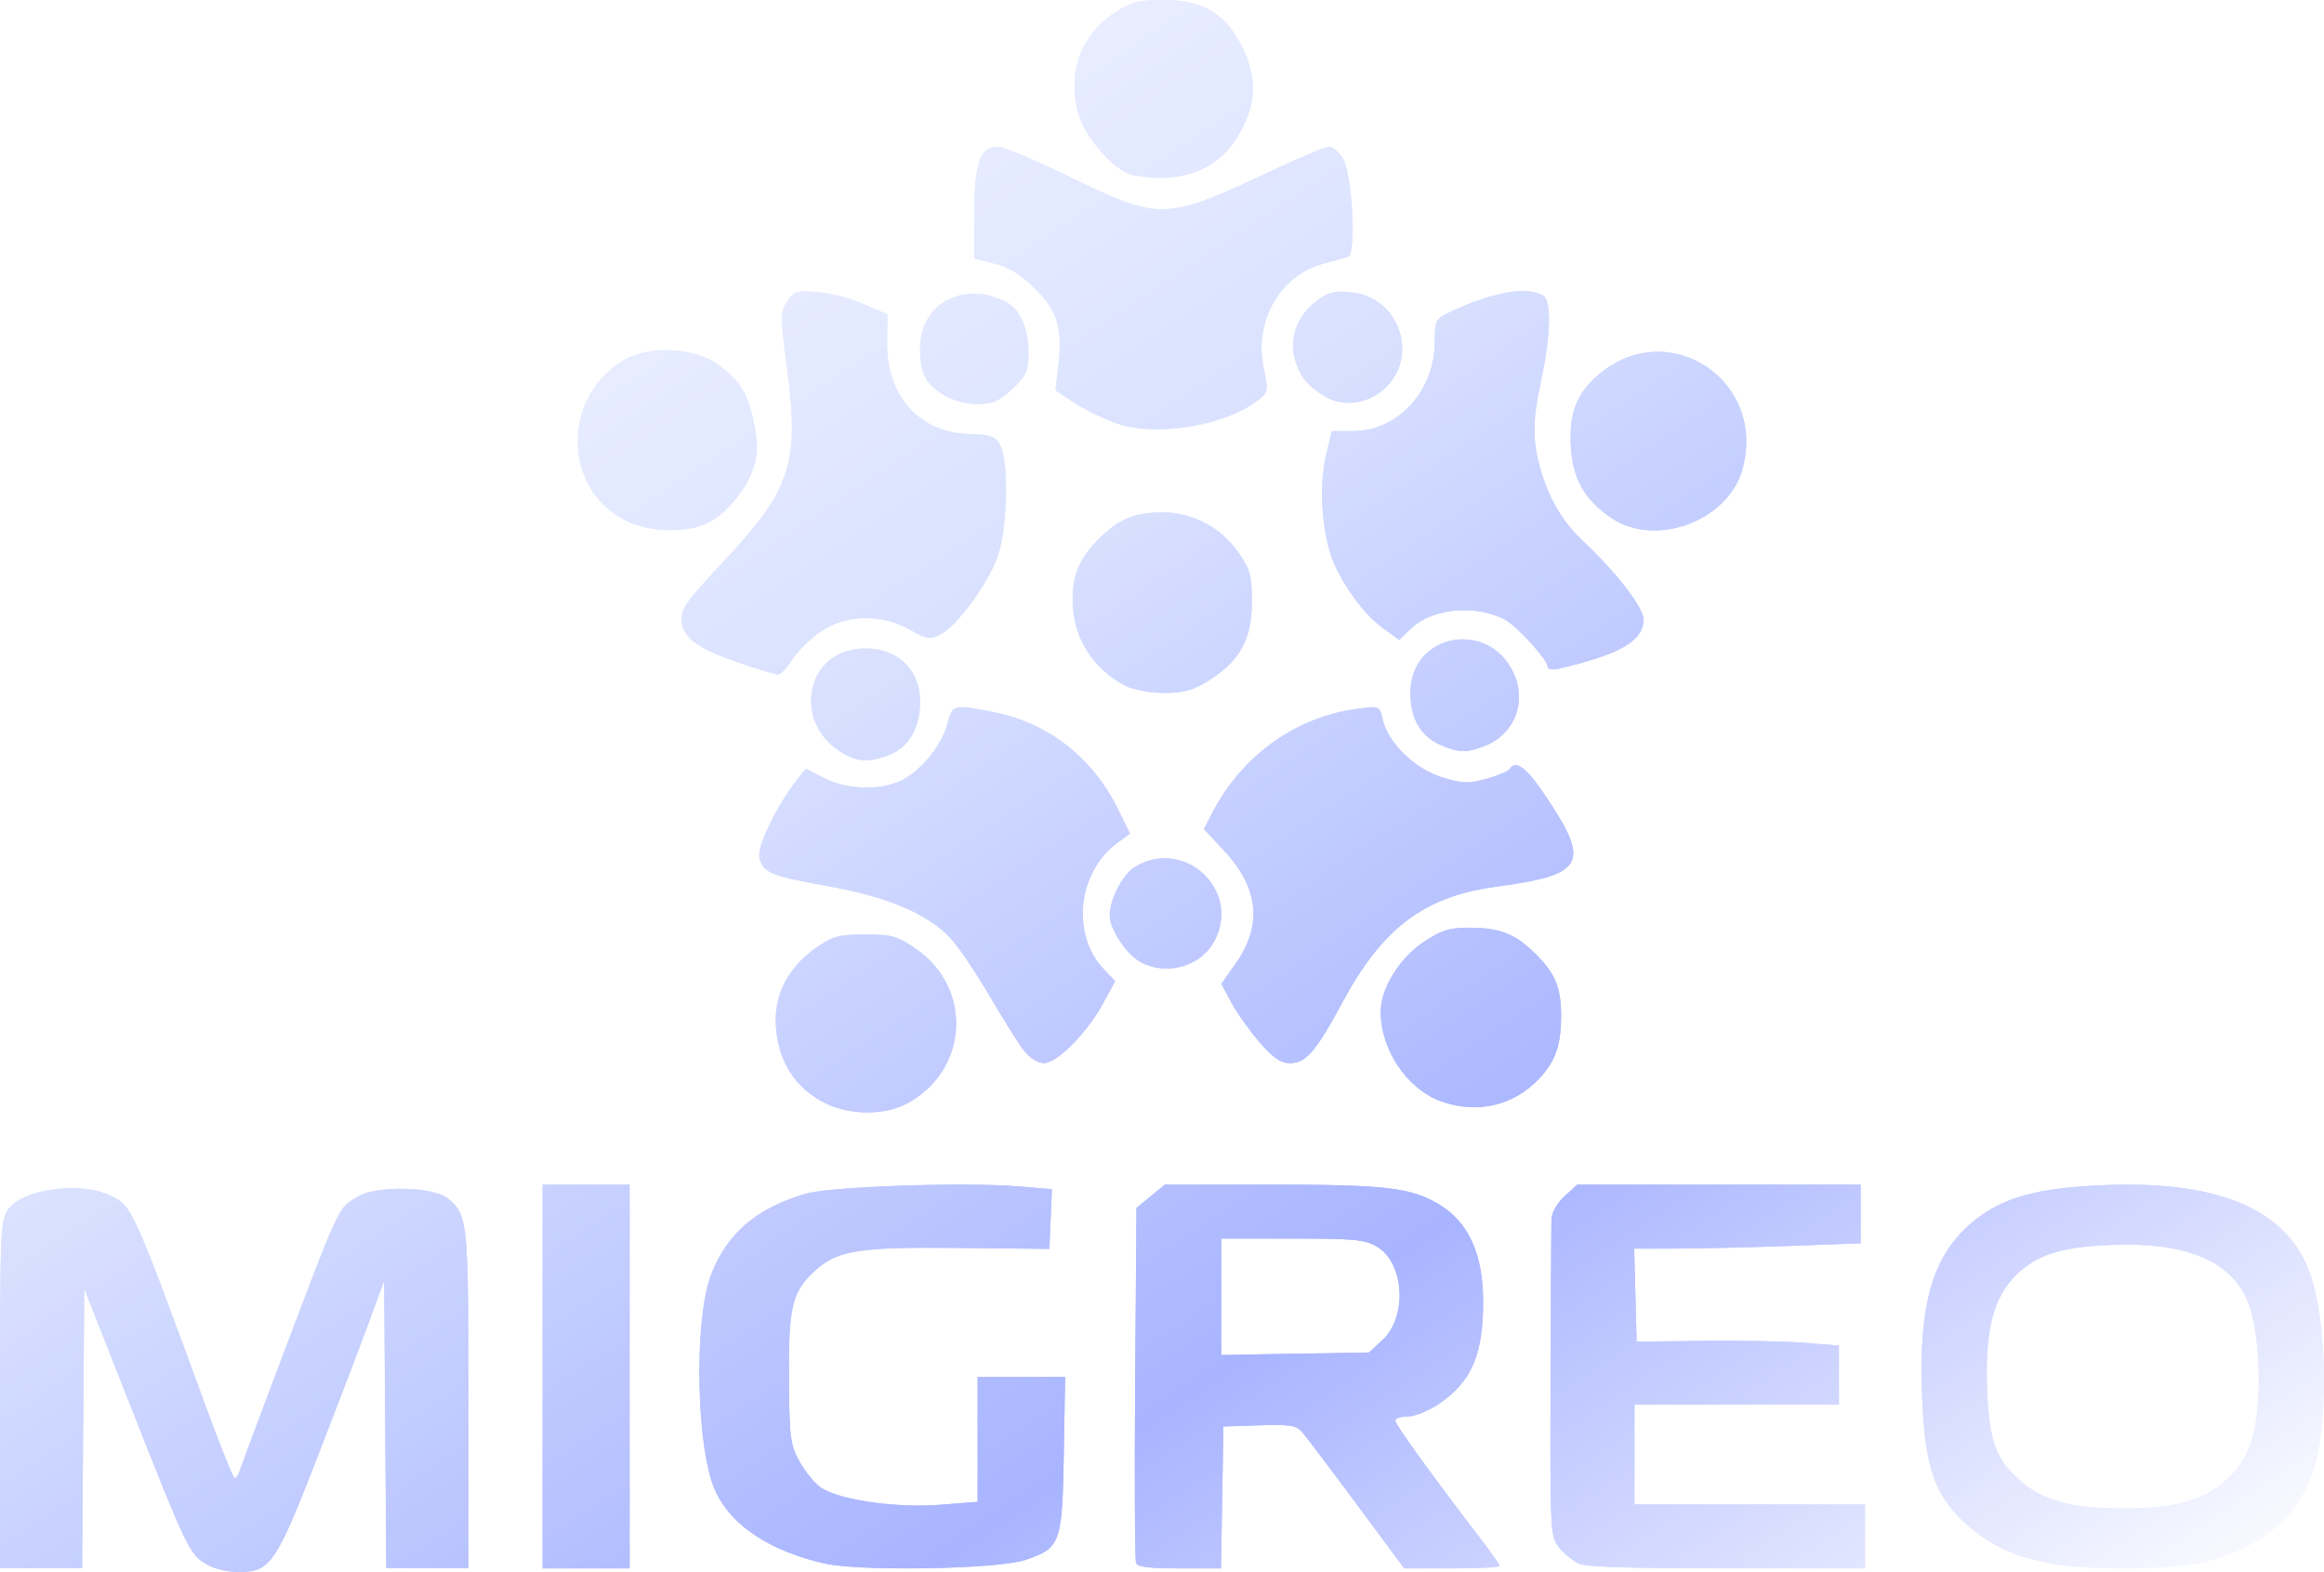
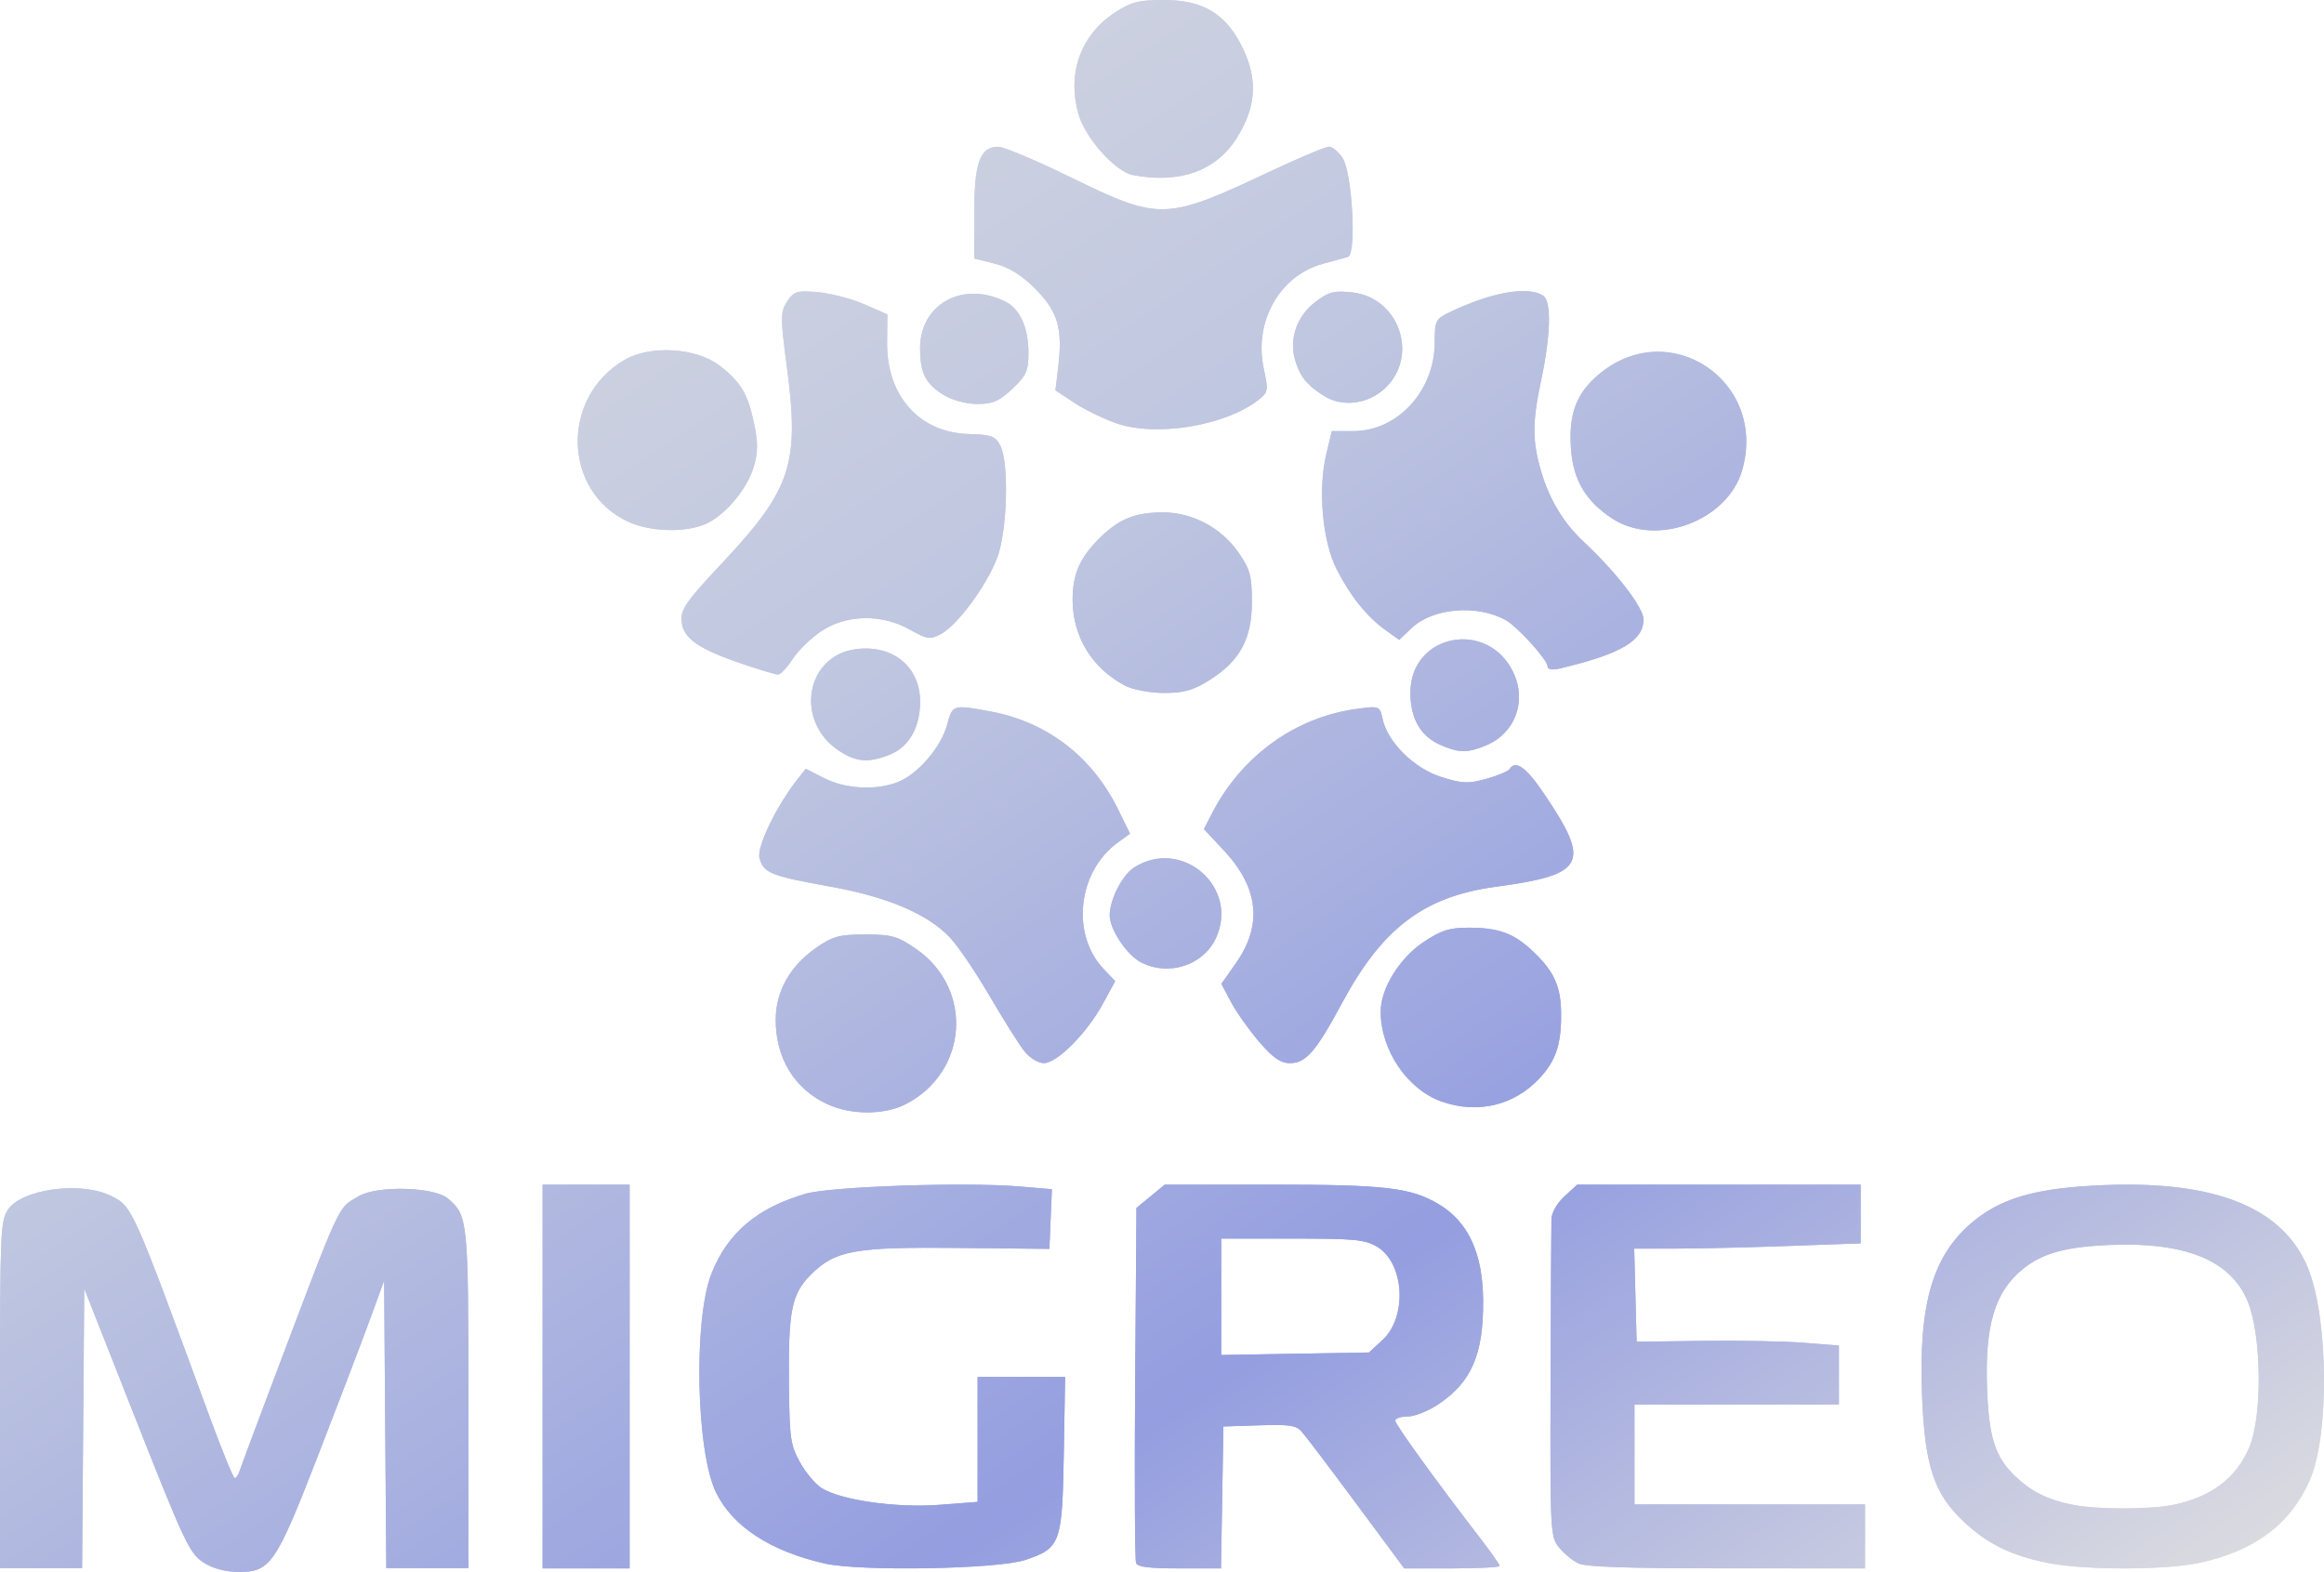
<svg xmlns="http://www.w3.org/2000/svg" version="1.1" id="svg1" width="514.815" height="348.213" viewBox="0 0 514.815 348.213">
  <defs id="defs1">
    <linearGradient id="logoBaseGradient" x1="0%" y1="0%" x2="100%" y2="100%">
-       <stop offset="0%" stop-color="#ffffff" />
-       <stop offset="40%" stop-color="#d9e1ff" />
-       <stop offset="70%" stop-color="#a8b4ff" />
-       <stop offset="100%" stop-color="#ffffff" />
+       <stop offset="0%" stop-color="#e0e0e0" />
+       <stop offset="40%" stop-color="#bfc6e0" />
+       <stop offset="70%" stop-color="#949ee0" />
+       <stop offset="100%" stop-color="#e0e0e0" />
    </linearGradient>
    <linearGradient id="logoShineGradient" x1="-100%" y1="0%" x2="200%" y2="0%">
      <stop offset="0%" stop-color="#ffffff" stop-opacity="0" />
      <stop offset="45%" stop-color="#ffffff" stop-opacity="0.35" />
      <stop offset="50%" stop-color="#ffffff" stop-opacity="0.7" />
      <stop offset="55%" stop-color="#ffffff" stop-opacity="0.35" />
      <stop offset="100%" stop-color="#ffffff" stop-opacity="0" />
      <animate attributeName="x1" from="-100%" to="200%" dur="6s" repeatCount="indefinite" />
      <animate attributeName="x2" from="0%" to="300%" dur="6s" repeatCount="indefinite" />
    </linearGradient>
  </defs>
  <g id="g1" transform="translate(-210.589,-271.6505)">
    <g id="g27" transform="matrix(1,0,0,0.9884787,0,6.153095)">
      <g id="logo-base">
        <path id="path2" fill="url(#logoBaseGradient)" style="stroke-width:0.921" d="m 393.255,618.963 c -11.984,-2.757 -20.357,-8.285 -24.029,-15.862 -4.441,-9.166 -5.057,-38.815 -1.021,-49.125 3.567,-9.113 10.124,-14.726 20.882,-17.877 5.537,-1.622 35.383,-2.647 47.323,-1.626 l 7.2,0.616 -0.28,6.687 -0.28,6.687 -19.754,-0.211 c -23.44,-0.251 -27.665,0.512 -33.068,5.972 -4.323,4.369 -5.035,8.009 -4.867,24.899 0.116,11.738 0.343,13.349 2.409,17.111 1.254,2.284 3.376,4.877 4.714,5.762 4.17,2.758 16.614,4.57 26.235,3.82 l 8.432,-0.657 v -13.998 -13.998 h 9.692 9.692 l -0.297,17.376 c -0.34,19.905 -0.724,20.974 -8.488,23.625 -6.056,2.068 -36.599,2.616 -44.496,0.799 z m 292.554,-84.827 c -2.757,-0.103 -5.666,-0.096 -8.727,0.021 -14.638,0.557 -22.465,2.65 -28.817,7.706 -9.448,7.52 -12.76,18.608 -11.893,39.821 0.632,15.453 2.68,21.679 9.158,27.846 5.331,5.075 10.717,7.737 18.917,9.35 8.128,1.599 25.666,1.575 33.27,-0.045 12.268,-2.615 20.341,-8.738 24.576,-18.643 4.364,-10.206 4.084,-36.503 -0.508,-47.601 -4.815,-11.636 -16.678,-17.735 -35.976,-18.454 z m -1.617,13.415 c 13.041,0.494 21.057,4.687 24.311,12.687 3.103,7.63 3.294,25.71 0.344,32.726 -2.863,6.809 -8.317,11.02 -16.608,12.818 -5.138,1.114 -16.99,1.131 -22.483,0.032 -5.541,-1.109 -9.18,-2.939 -12.783,-6.428 -4.378,-4.24 -5.763,-8.521 -6.19,-19.145 -0.586,-14.584 1.653,-22.207 8.038,-27.377 4.292,-3.476 9.582,-4.913 19.474,-5.296 2.069,-0.08 4.034,-0.086 5.897,-0.016 z m -353.404,29.514 v -43 h 9.636 9.636 v 43 43 h -9.636 -9.636 z m 137.83,-43 -3.141,2.607 -3.139,2.609 -0.286,39.203 c -0.158,21.561 -0.067,39.737 0.203,40.391 0.36,0.873 2.927,1.19 9.653,1.19 h 9.162 l 0.263,-15.901 0.263,-15.901 7.925,-0.261 c 6.656,-0.218 8.158,-0.003 9.371,1.344 0.794,0.882 6.241,8.155 12.104,16.162 l 10.66,14.557 h 10.564 c 5.811,0 10.566,-0.251 10.566,-0.558 0,-0.307 -1.882,-3.028 -4.18,-6.047 -10.06,-13.215 -18.947,-25.647 -18.947,-26.506 0,-0.512 1.236,-0.931 2.746,-0.931 1.528,0 4.534,-1.205 6.777,-2.715 7.377,-4.968 10.025,-11.156 9.954,-23.264 -0.062,-10.612 -3.311,-17.706 -9.917,-21.649 -6.13,-3.659 -11.825,-4.33 -36.703,-4.33 z m 12.497,12.081 15.659,0.004 c 13.738,0.003 16.031,0.214 18.691,1.722 6.226,3.529 7.006,15.782 1.34,21.054 l -2.959,2.752 -16.367,0.283 -16.365,0.282 V 559.194 Z m 79.11,72.785 c -1.274,-0.609 -3.203,-2.216 -4.286,-3.573 -1.908,-2.389 -1.966,-3.541 -1.863,-36.729 0.059,-18.844 0.145,-35.402 0.19,-36.795 0.05,-1.53 1.198,-3.568 2.9,-5.151 l 2.817,-2.619 h 31.392 31.392 v 6.578 6.578 l -16.054,0.589 c -8.83,0.324 -20.118,0.589 -25.085,0.589 h -9.031 l 0.271,10.435 0.271,10.435 14.737,-0.191 c 8.106,-0.105 18.188,0.089 22.404,0.431 l 7.667,0.622 v 6.603 6.603 h -22.645 -22.645 v 11.198 11.198 h 25.536 25.536 v 7.167 7.167 l -30.595,-0.013 c -22.365,-0.01 -31.218,-0.311 -32.911,-1.12 z m -303.964,0.158 c -3.689,-2.166 -4.304,-3.47 -17.112,-36.338 l -9.902,-25.412 -0.239,31.326 -0.239,31.326 h -9.09 -9.09 l 0.004,-38.774 c 0.003,-36.261 0.113,-38.948 1.697,-41.448 2.985,-4.713 16.187,-6.548 22.887,-3.181 4.753,2.388 4.682,2.227 21.666,49.006 2.842,7.829 5.428,14.237 5.745,14.239 0.317,0.003 0.791,-0.685 1.053,-1.529 0.262,-0.843 3.421,-9.42 7.021,-19.059 15.842,-42.419 14.605,-39.701 19.385,-42.584 4.065,-2.452 16.701,-2.117 19.776,0.523 4.411,3.788 4.52,4.879 4.52,45.099 v 37.707 h -9.09 -9.09 l -0.239,-32.202 -0.239,-32.203 -3.415,9.411 c -1.878,5.176 -6.997,18.743 -11.376,30.15 -9.155,23.848 -10.421,25.723 -17.361,25.718 -2.662,-0.002 -5.383,-0.666 -7.272,-1.776 z M 393.911,516.053 c -7.365,-3.439 -11.513,-10.319 -11.484,-19.047 0.021,-6.229 3.161,-11.894 8.823,-15.92 3.765,-2.677 5.181,-3.074 10.992,-3.077 5.893,-0.003 7.211,0.377 11.321,3.264 12.744,8.953 11.479,27.588 -2.361,34.768 -4.711,2.444 -12.07,2.45 -17.29,0.013 z m 136,-0.62 c -7.603,-2.721 -13.53,-11.626 -13.466,-20.23 0.038,-5.114 4.122,-11.828 9.386,-15.428 3.93,-2.688 5.777,-3.288 10.129,-3.288 6.663,0 10.048,1.273 14.287,5.373 4.73,4.574 6.165,7.889 6.165,14.238 0,6.663 -1.226,10.269 -4.814,14.154 -5.625,6.092 -13.73,8.028 -21.686,5.181 z m -92.481,-11.378 c -1.173,-1.53 -4.635,-7.107 -7.693,-12.393 -3.058,-5.286 -6.97,-11.117 -8.693,-12.958 -4.982,-5.323 -13.871,-9.141 -26.692,-11.465 -13.099,-2.375 -14.687,-3.032 -15.53,-6.434 -0.605,-2.438 3.812,-11.671 8.4,-17.556 l 1.857,-2.383 4.127,2.13 c 4.761,2.457 11.734,2.779 16.504,0.763 4.371,-1.847 9.382,-7.835 10.699,-12.783 1.2,-4.507 1.216,-4.512 9.57,-2.953 12.54,2.34 22.551,10.116 28.313,21.99 l 2.617,5.394 -2.76,2.034 c -8.836,6.512 -10.359,20.584 -3.065,28.32 l 2.544,2.698 -2.722,5.059 c -3.542,6.583 -10.153,13.318 -13.073,13.318 -1.291,0 -3.187,-1.199 -4.401,-2.782 z m 52.07,-2.023 c -2.237,-2.643 -5.031,-6.641 -6.211,-8.885 l -2.144,-4.079 3.205,-4.6 c 5.963,-8.558 5.087,-16.934 -2.646,-25.297 l -4.424,-4.784 1.707,-3.365 c 6.568,-12.952 18.455,-21.681 32.077,-23.557 5.109,-0.704 5.158,-0.684 5.804,2.288 1.129,5.201 6.994,11.05 13.002,12.966 4.634,1.478 5.993,1.533 9.979,0.404 2.538,-0.719 4.854,-1.7 5.147,-2.18 1.284,-2.101 3.623,-0.453 7.451,5.25 10.685,15.917 9.447,18.398 -10.536,21.126 -15.807,2.158 -25.077,9.224 -33.929,25.862 -5.916,11.121 -8.084,13.657 -11.668,13.657 -2.041,0 -3.794,-1.237 -6.815,-4.805 z m -26.059,-17.734 c -3.192,-1.634 -7.03,-7.415 -7.03,-10.589 0,-3.461 2.757,-8.97 5.336,-10.663 10.573,-6.941 23.524,4.4 18.138,15.882 -2.815,6.002 -10.383,8.473 -16.445,5.37 z m -67.118,-47.549 c -9.704,-6.615 -7.252,-21.17 3.819,-22.672 8.2,-1.113 14.269,3.898 14.269,11.781 0,5.667 -2.419,10.021 -6.534,11.76 -4.766,2.014 -7.641,1.798 -11.553,-0.869 z m 133.413,-1.193 c -4.462,-1.963 -6.71,-5.902 -6.71,-11.753 0,-13.175 17.151,-16.556 22.808,-4.496 3.02,6.439 0.373,13.611 -6.022,16.314 -4.11,1.737 -6.007,1.725 -10.076,-0.066 z M 459.911,422.29 c -7.321,-3.852 -11.64,-10.884 -11.713,-19.069 -0.053,-6.012 1.645,-9.855 6.378,-14.433 4.144,-4.008 7.621,-5.373 13.689,-5.373 6.437,0 12.869,3.458 16.633,8.943 2.618,3.814 3.012,5.275 3.007,11.128 -0.008,8.274 -2.626,13.172 -9.346,17.483 -3.603,2.311 -5.685,2.911 -10.093,2.906 -3.072,-0.003 -6.895,-0.712 -8.554,-1.585 z m -84.5,-4.796 c -10.01,-3.407 -13.444,-5.78 -13.809,-9.544 -0.273,-2.806 0.832,-4.418 9.243,-13.492 14.96,-16.141 16.87,-22 14.101,-43.269 -1.508,-11.585 -1.507,-12.684 0.018,-15.039 1.484,-2.291 2.152,-2.496 6.797,-2.084 2.833,0.251 7.457,1.473 10.275,2.716 l 5.124,2.259 -0.059,6.337 c -0.111,11.971 7.176,20.195 18.147,20.48 4.855,0.126 5.84,0.487 6.899,2.529 2.002,3.861 1.599,19.176 -0.664,25.199 -2.347,6.248 -8.796,15.105 -12.43,17.07 -2.431,1.315 -3.046,1.228 -6.905,-0.974 -6.195,-3.535 -13.998,-3.413 -19.556,0.304 -2.299,1.538 -5.193,4.378 -6.431,6.31 -1.237,1.933 -2.7,3.491 -3.25,3.462 -0.55,-0.028 -3.925,-1.047 -7.5,-2.264 z m 178,0.43 c 0,-1.487 -6.783,-9.029 -9.39,-10.44 -6.472,-3.504 -16.109,-2.62 -20.789,1.907 l -2.679,2.591 -2.992,-2.156 c -4.149,-2.989 -7.799,-7.574 -10.869,-13.657 -3.142,-6.224 -4.183,-17.885 -2.304,-25.808 l 1.223,-5.156 h 4.729 c 9.88,0 18.072,-9.035 18.072,-19.931 0,-4.862 0.181,-5.217 3.479,-6.8 9.202,-4.418 17.116,-5.821 20.521,-3.638 1.895,1.215 1.719,8.74 -0.446,19.054 -1.963,9.347 -1.956,13.624 0.03,20.391 1.862,6.343 4.944,11.496 9.396,15.709 7.274,6.883 13.269,14.756 13.269,17.425 0,4.755 -5.05,7.75 -18.5,10.968 -1.734,0.415 -2.75,0.245 -2.75,-0.46 z M 349.869,385.56 c -14.642,-6.728 -15.177,-27.919 -0.917,-36.33 5.642,-3.328 15.82,-2.727 20.958,1.237 4.753,3.667 6.33,6.323 7.711,12.984 0.901,4.348 0.886,6.546 -0.069,9.769 -1.512,5.107 -6.513,11.045 -10.844,12.875 -4.51,1.906 -12.048,1.667 -16.839,-0.535 z m 217.951,-0.716 c -5.909,-3.876 -8.718,-8.624 -9.215,-15.579 -0.558,-7.799 1.101,-12.397 6.006,-16.644 15.562,-13.475 37.591,1.261 31.899,21.339 -3.207,11.314 -18.937,17.281 -28.69,10.884 z M 457.725,363.392 c -2.852,-1.033 -7.018,-3.105 -9.257,-4.604 l -4.071,-2.725 0.634,-5.458 c 0.983,-8.46 -0.152,-12.293 -5.128,-17.328 -3.014,-3.049 -5.806,-4.797 -8.938,-5.595 l -4.554,-1.16 v -10.277 c 0,-11.232 1.275,-14.779 5.307,-14.768 1.206,0.003 8.268,3.007 15.693,6.675 20.229,9.993 21.209,9.965 44.853,-1.281 6.244,-2.97 11.971,-5.4 12.727,-5.4 0.756,0 2.11,1.137 3.01,2.526 2.15,3.32 3.129,21.605 1.186,22.166 -0.702,0.203 -3.214,0.902 -5.583,1.554 -9.534,2.623 -15.299,12.953 -13.078,23.431 1.061,5.003 0.997,5.367 -1.249,7.124 -7.413,5.801 -22.787,8.296 -31.552,5.121 z m -38,-6.23 c -4.106,-2.533 -5.314,-4.926 -5.314,-10.529 0,-9.916 9.442,-15.173 18.835,-10.486 3.252,1.623 5.165,5.858 5.165,11.437 0,4.12 -0.464,5.179 -3.571,8.143 -2.883,2.751 -4.376,3.407 -7.75,3.404 -2.372,-0.002 -5.557,-0.854 -7.365,-1.969 z m 84.186,0.167 c -3.89,-2.48 -5.383,-4.372 -6.467,-8.193 -1.317,-4.646 0.476,-9.752 4.521,-12.874 2.967,-2.289 4.158,-2.6 8.196,-2.14 10.362,1.182 14.794,14.159 7.312,21.411 -3.746,3.631 -9.491,4.392 -13.563,1.796 z m -42.36,-49.505 c -3.88,-0.745 -10.595,-8.358 -12.068,-13.682 -2.536,-9.162 0.475,-17.645 8.066,-22.727 3.552,-2.378 5.263,-2.823 10.862,-2.823 8.94,0 14.077,3.281 17.71,11.308 3.1,6.85 2.655,12.719 -1.473,19.469 -4.59,7.503 -12.662,10.458 -23.097,8.455 z" />
      </g>
      <g id="logo-shine">
        <use href="#path2" fill="url(#logoShineGradient)" />
      </g>
    </g>
  </g>
</svg>
